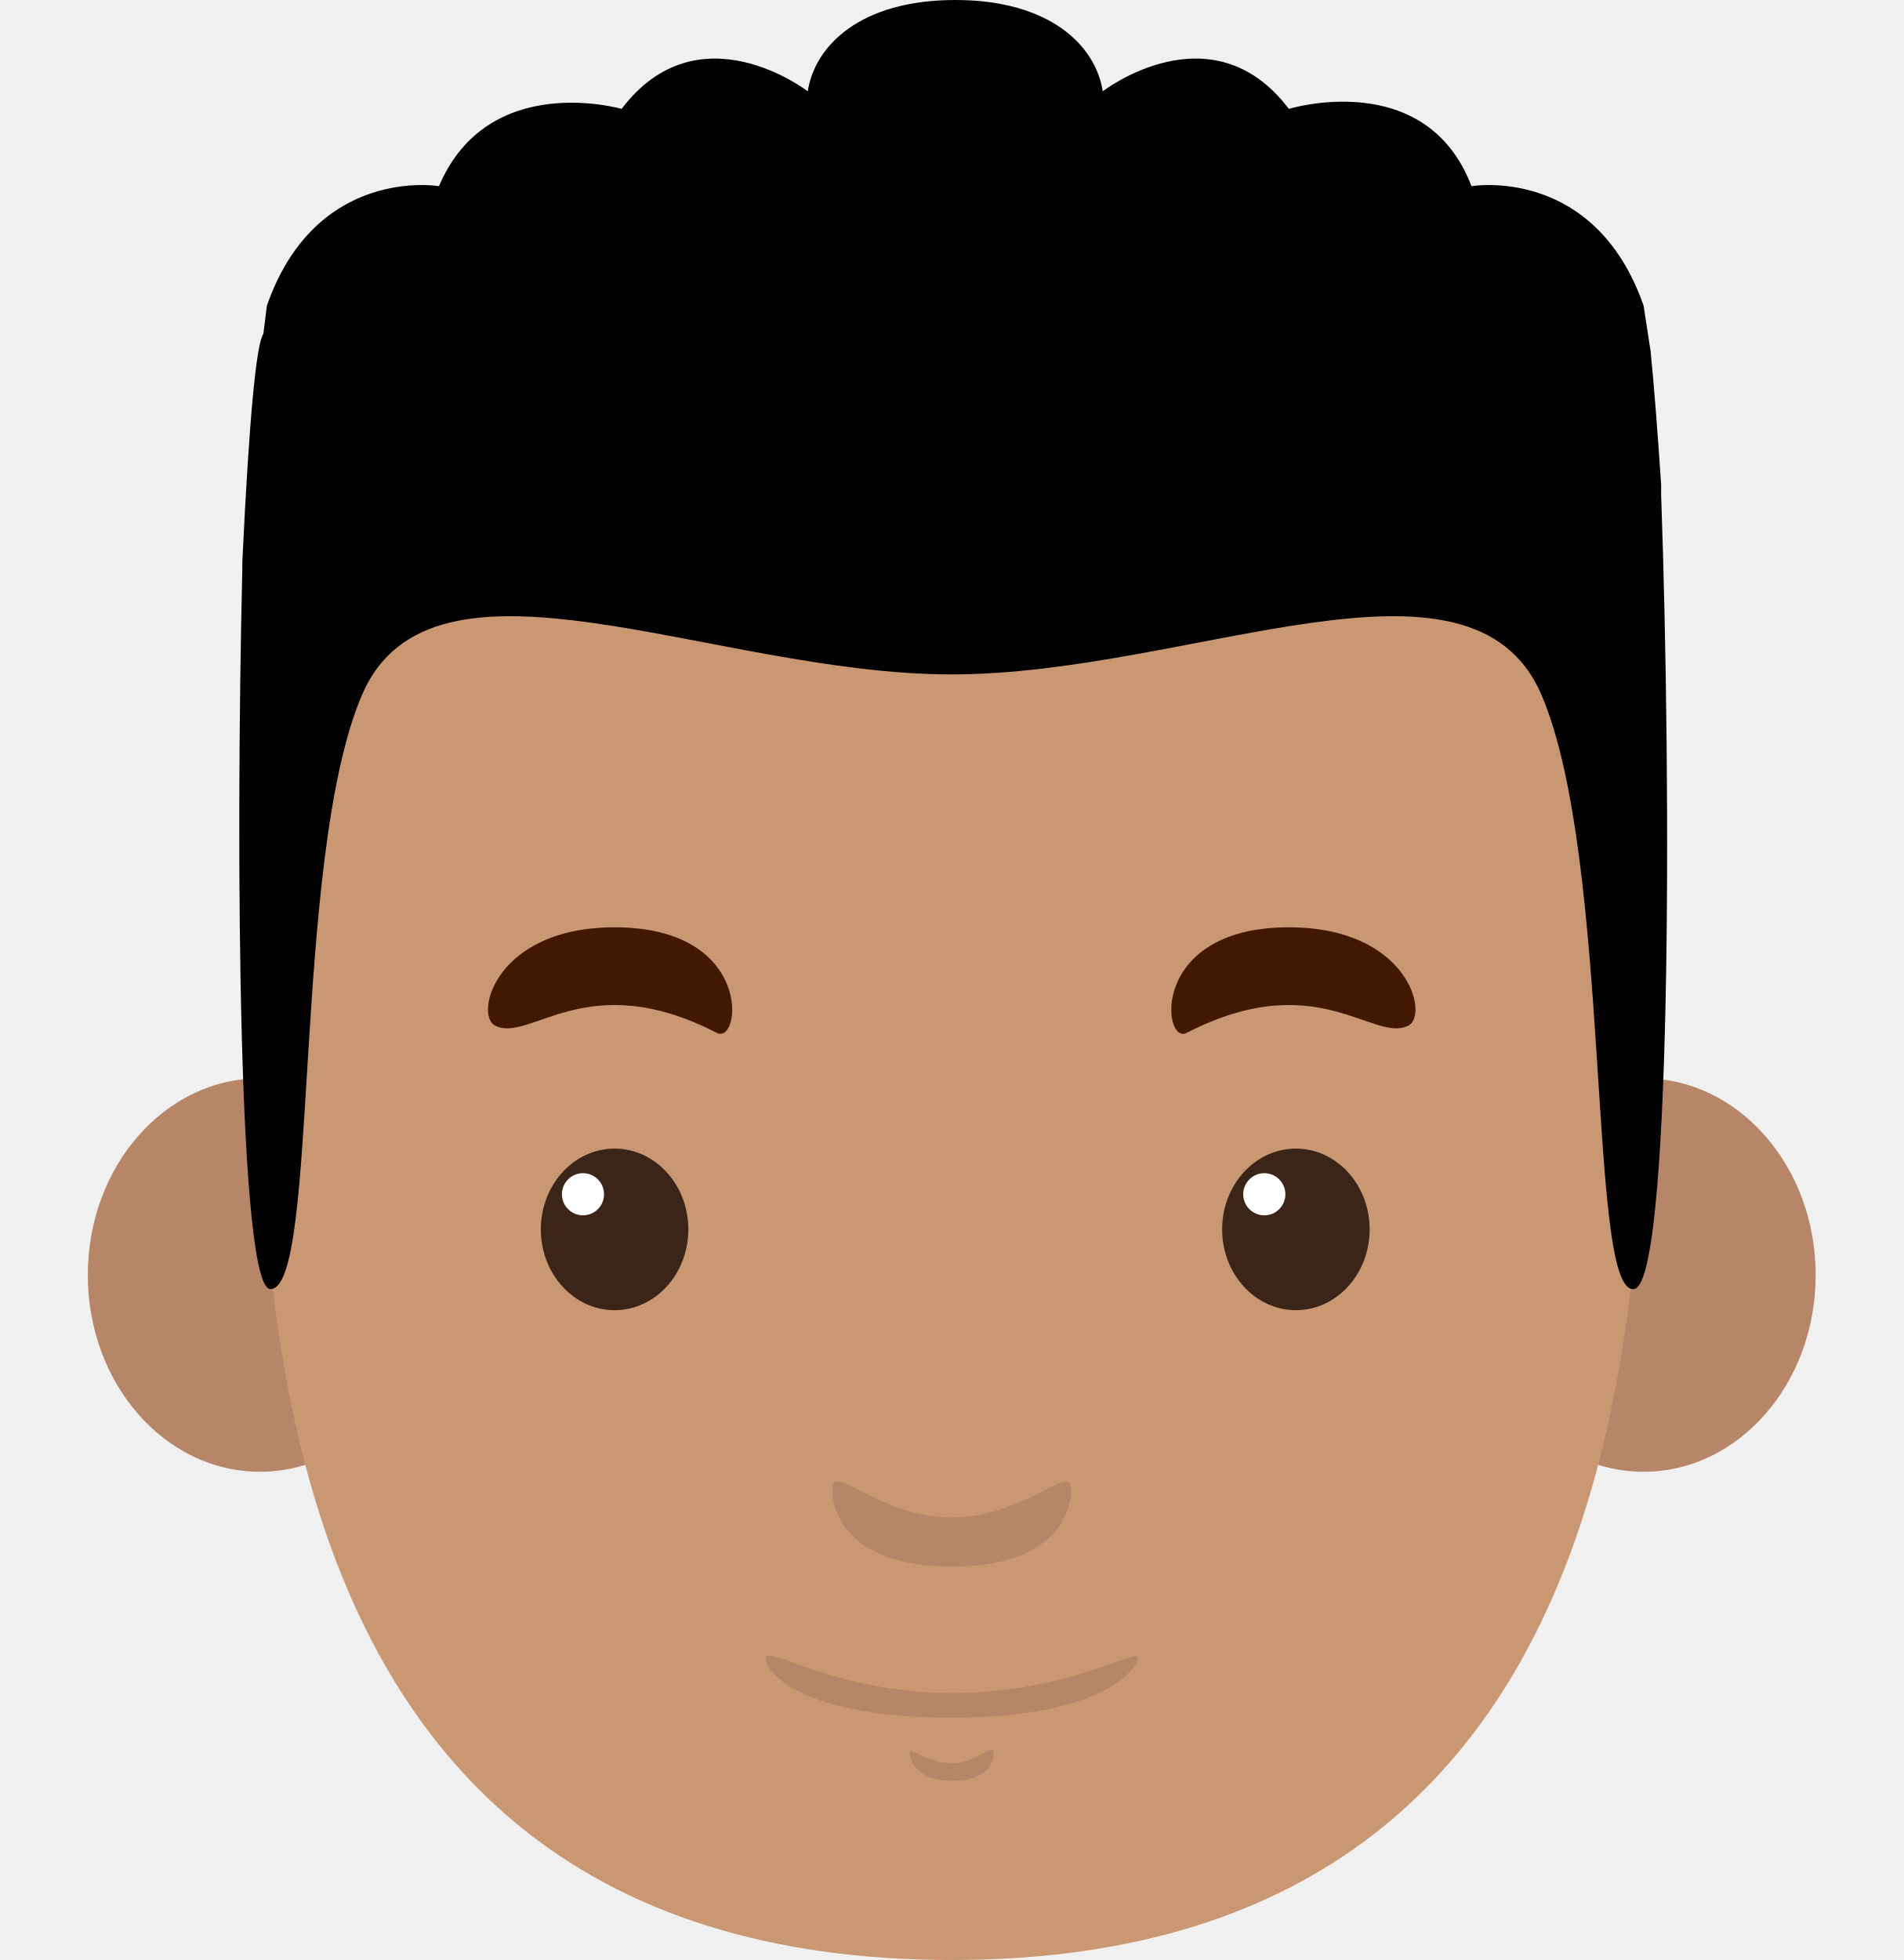
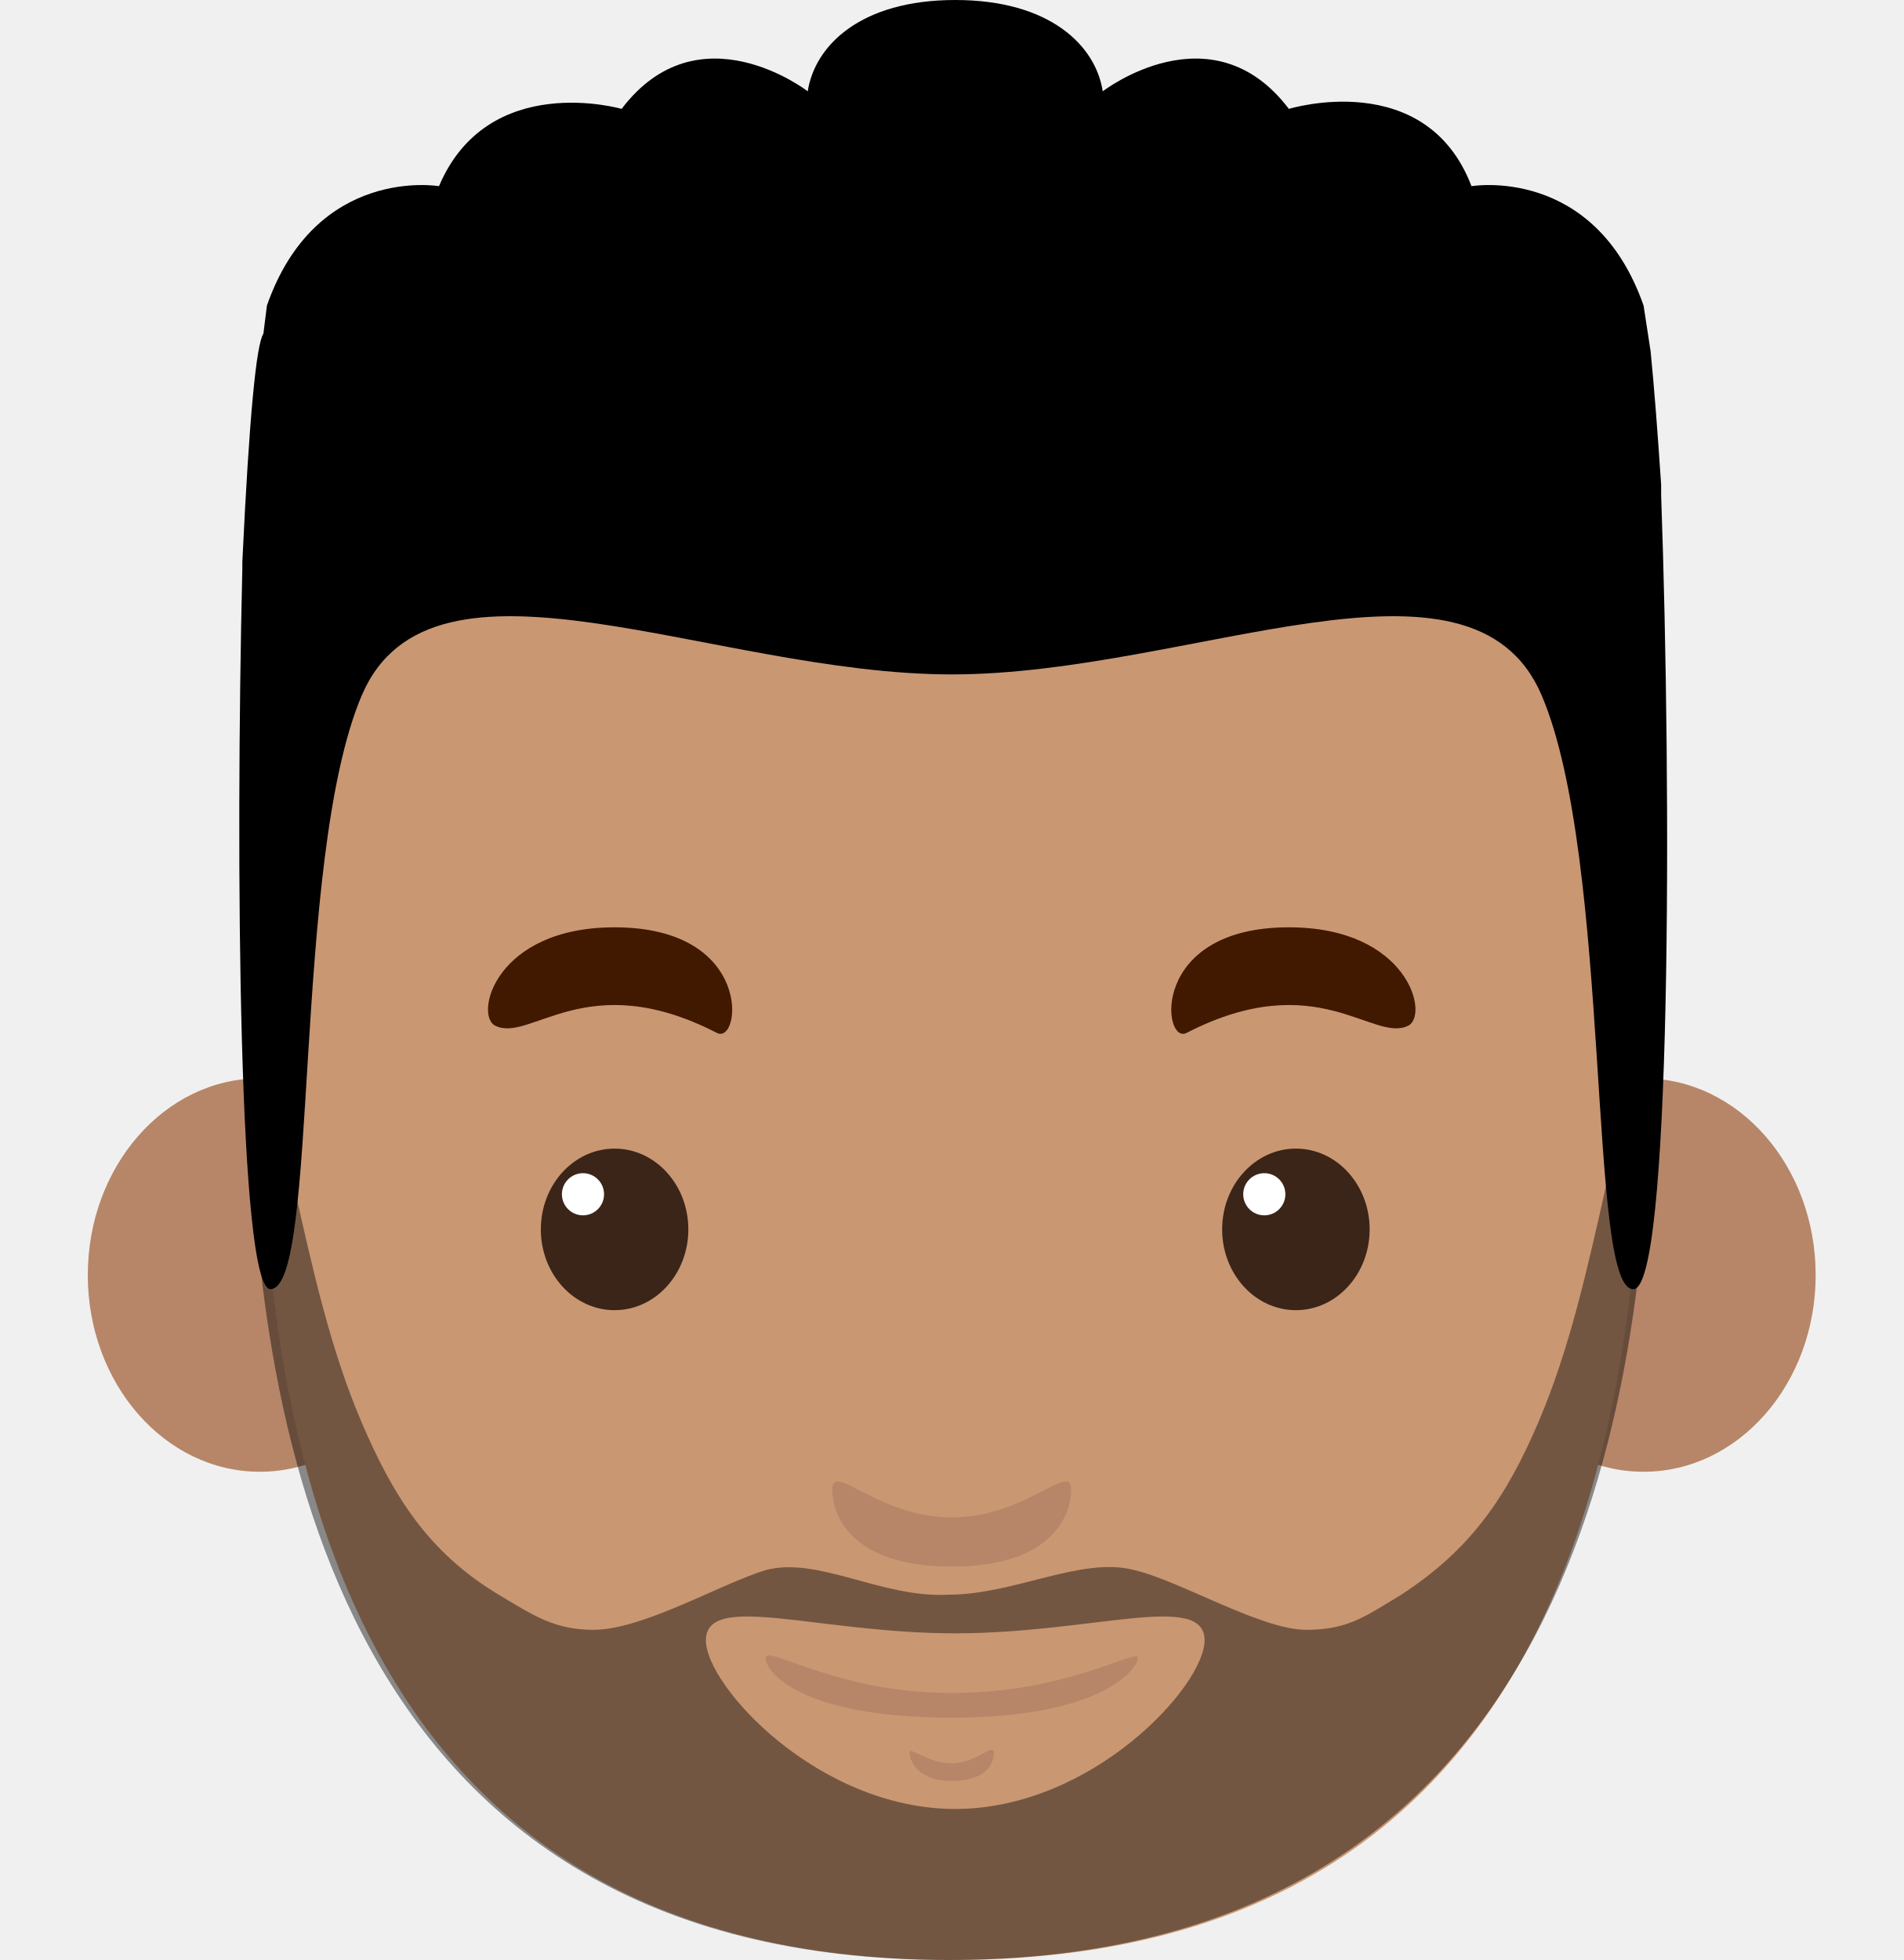
<svg xmlns="http://www.w3.org/2000/svg" version="1.1" id="Layer_1" x="0px" y="0px" viewBox="0 0 54.2 55.8" style="enable-background:new 0 0 54.2 55.8;" xml:space="preserve">
  <style type="text/css">
	.st0{fill:#B78668;}
	.st1{fill:#CA9773;}
	.st2{fill:#3B2519;}
	.st3{fill:#FFFFFF;}
	.st4{fill:#401900;}
+ 	.st5{opacity:0.43;}
</style>
  <g id="Background">
</g>
  <g>
    <ellipse class="st0" cx="7.4" cy="36.3" rx="4.9" ry="5.6" />
    <ellipse class="st0" cx="46.8" cy="36.3" rx="4.9" ry="5.6" />
    <path class="st1" d="M46.8,25.6c0-8.3-6.1-14.4-19.7-14.4S7.4,17.3,7.4,25.6S6,55.8,27.1,55.8S46.8,33.9,46.8,25.6z" />
    <ellipse class="st2" cx="17.5" cy="35" rx="2.1" ry="2.3" />
    <circle class="st3" cx="16.6" cy="34" r="0.6" />
    <path class="st4" d="M14.1,29.2c1,0.5,2.6-1.7,6.3,0.2c0.7,0.4,1.1-3-2.9-3C14.1,26.4,13.5,28.9,14.1,29.2z" />
    <ellipse class="st2" cx="36.9" cy="35" rx="2.1" ry="2.3" />
    <circle class="st3" cx="36" cy="34" r="0.6" />
    <path class="st4" d="M40.1,29.2c-1,0.5-2.6-1.7-6.3,0.2c-0.7,0.4-1.1-3,2.9-3C40.1,26.4,40.7,28.9,40.1,29.2z" />
    <path class="st0" d="M27.1,43.2c-2.1,0-3.4-1.6-3.4-0.8c0,0.8,0.6,2.2,3.4,2.2s3.4-1.4,3.4-2.2C30.5,41.6,29.2,43.2,27.1,43.2z" />
    <path class="st0" d="M27.1,50.2c-0.7,0-1.2-0.5-1.2-0.3s0.2,0.8,1.2,0.8c1,0,1.2-0.5,1.2-0.8S27.8,50.2,27.1,50.2z" />
    <path class="st0" d="M27.1,48.2c-3.3,0-5.3-1.4-5.3-1s1,1.7,5.3,1.7s5.3-1.4,5.3-1.7S30.4,48.2,27.1,48.2z" />
    <path d="M47.3,14.1L47.3,14.1l0-0.3C47.2,12.3,47.1,11,47,10l-0.2-1.3c-1.4-4-4.9-3.4-4.9-3.4c-1.3-3.4-5.2-2.2-5.2-2.2   c-2.2-2.9-5.3-0.5-5.3-0.5C31.2,1.3,29.9,0,27.2,0s-4,1.3-4.2,2.6c0,0-3.1-2.4-5.3,0.5c0,0-3.8-1.1-5.2,2.2c0,0-3.5-0.6-4.9,3.4   L7.5,9.5C7.3,9.8,7.1,11.8,6.9,16l0,0.2h0c-0.2,8.4-0.1,20.5,0.8,20.5c1.4,0,0.6-12.2,2.6-16.9s10-0.6,16.8-0.6s14.8-4.1,16.8,0.6   s1.3,16.9,2.6,16.9C47.6,36.8,47.6,22.5,47.3,14.1z" />
  </g>
-   <path class="st1" d="M-16.1,47.8c0-9.8-16.4-10.3-16.4,0v15.7h16.4V47.8z" />
+   <path class="st5" d="M46.7,31.4c-0.6,0.7-0.8,1.6-1,2.5c-0.5,2.2-1,4.5-1.9,6.6c-0.9,2.1-1.9,3.6-3.9,4.9c-1,0.6-1.5,1-2.7,1  c-1.3,0-3.6-1.4-4.9-1.7c-1.5-0.4-3.4,0.7-5.3,0.7c-1.9,0.1-3.7-1.1-5.2-0.7c-1.3,0.4-3.5,1.7-4.9,1.7c-1.1,0-1.7-0.4-2.7-1  c-2-1.2-3-2.8-3.9-4.9s-1.4-4.4-1.9-6.6c-0.2-0.9-0.4-1.8-1-2.5c-0.1-0.1-0.2-0.2-0.3-0.3c0.2,9.6,2.5,24.7,19.9,24.7  S46.8,40.7,47,31.1C46.9,31.2,46.8,31.3,46.7,31.4z M27.2,51.5c-3.9,0-7.1-3.5-7.1-4.8c0-1.4,3.2-0.2,7.1-0.2s7.1-1.2,7.1,0.2  C34.3,48,31.1,51.5,27.2,51.5z" />
</svg>
